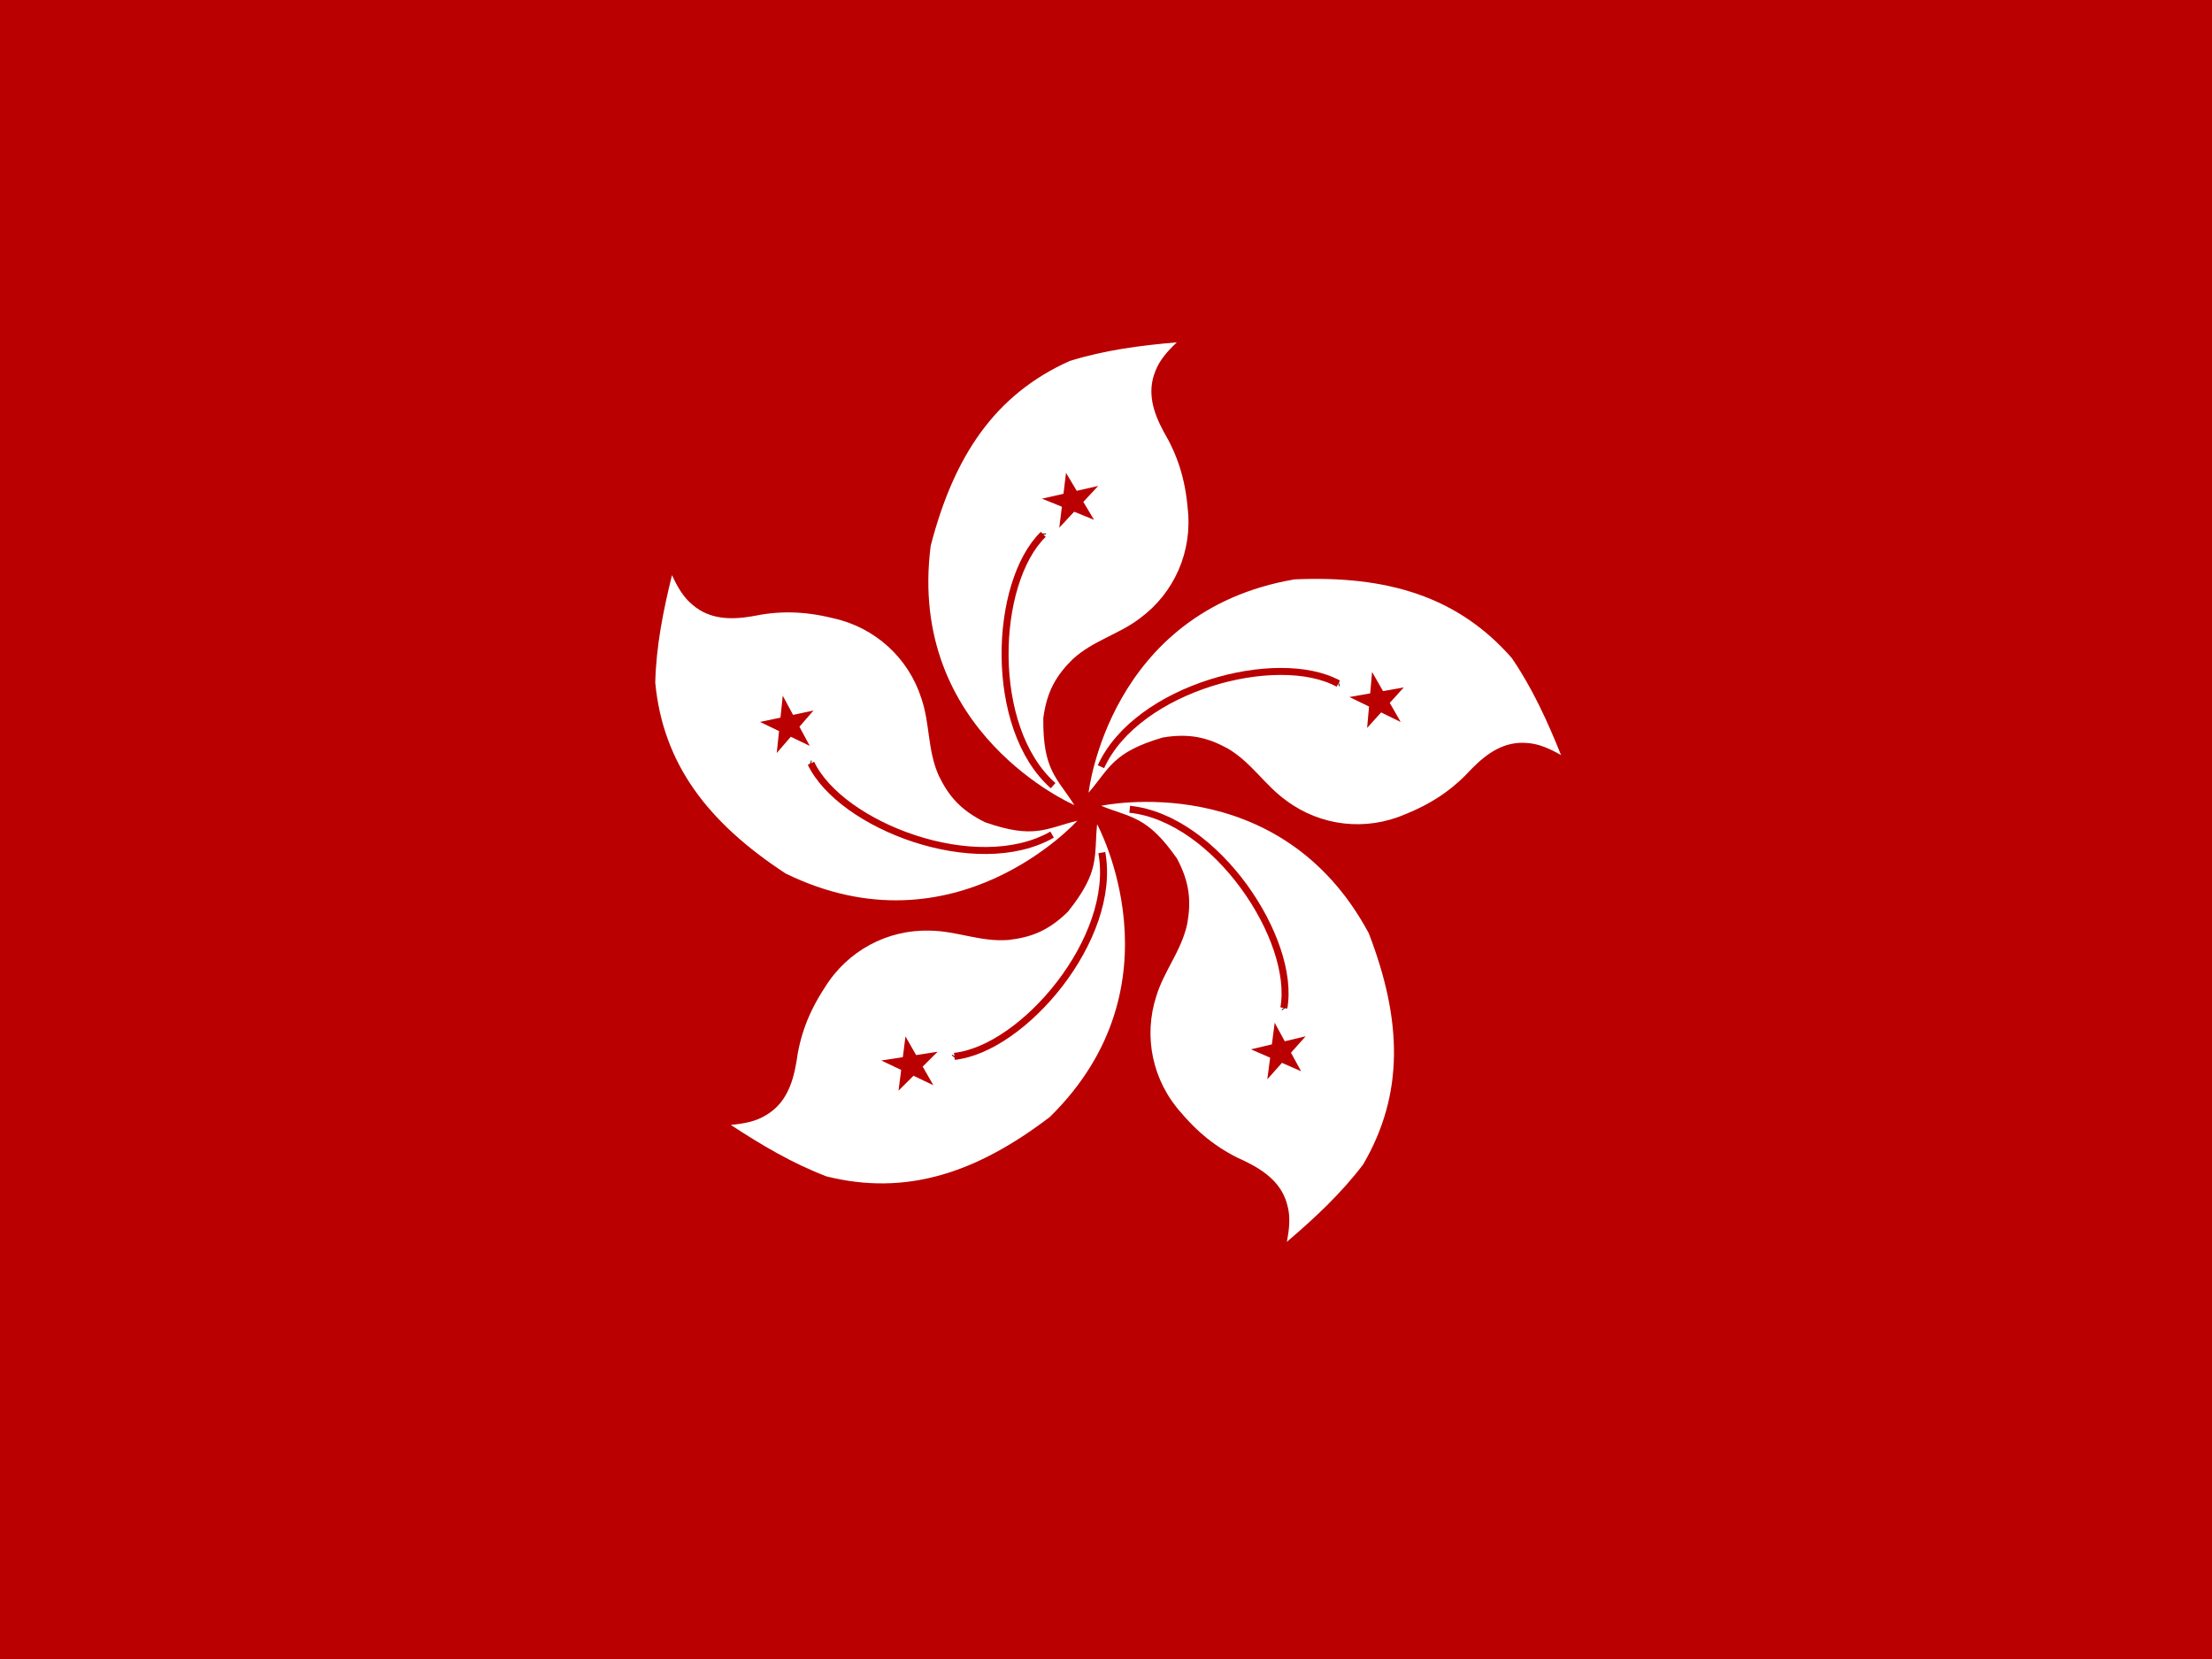
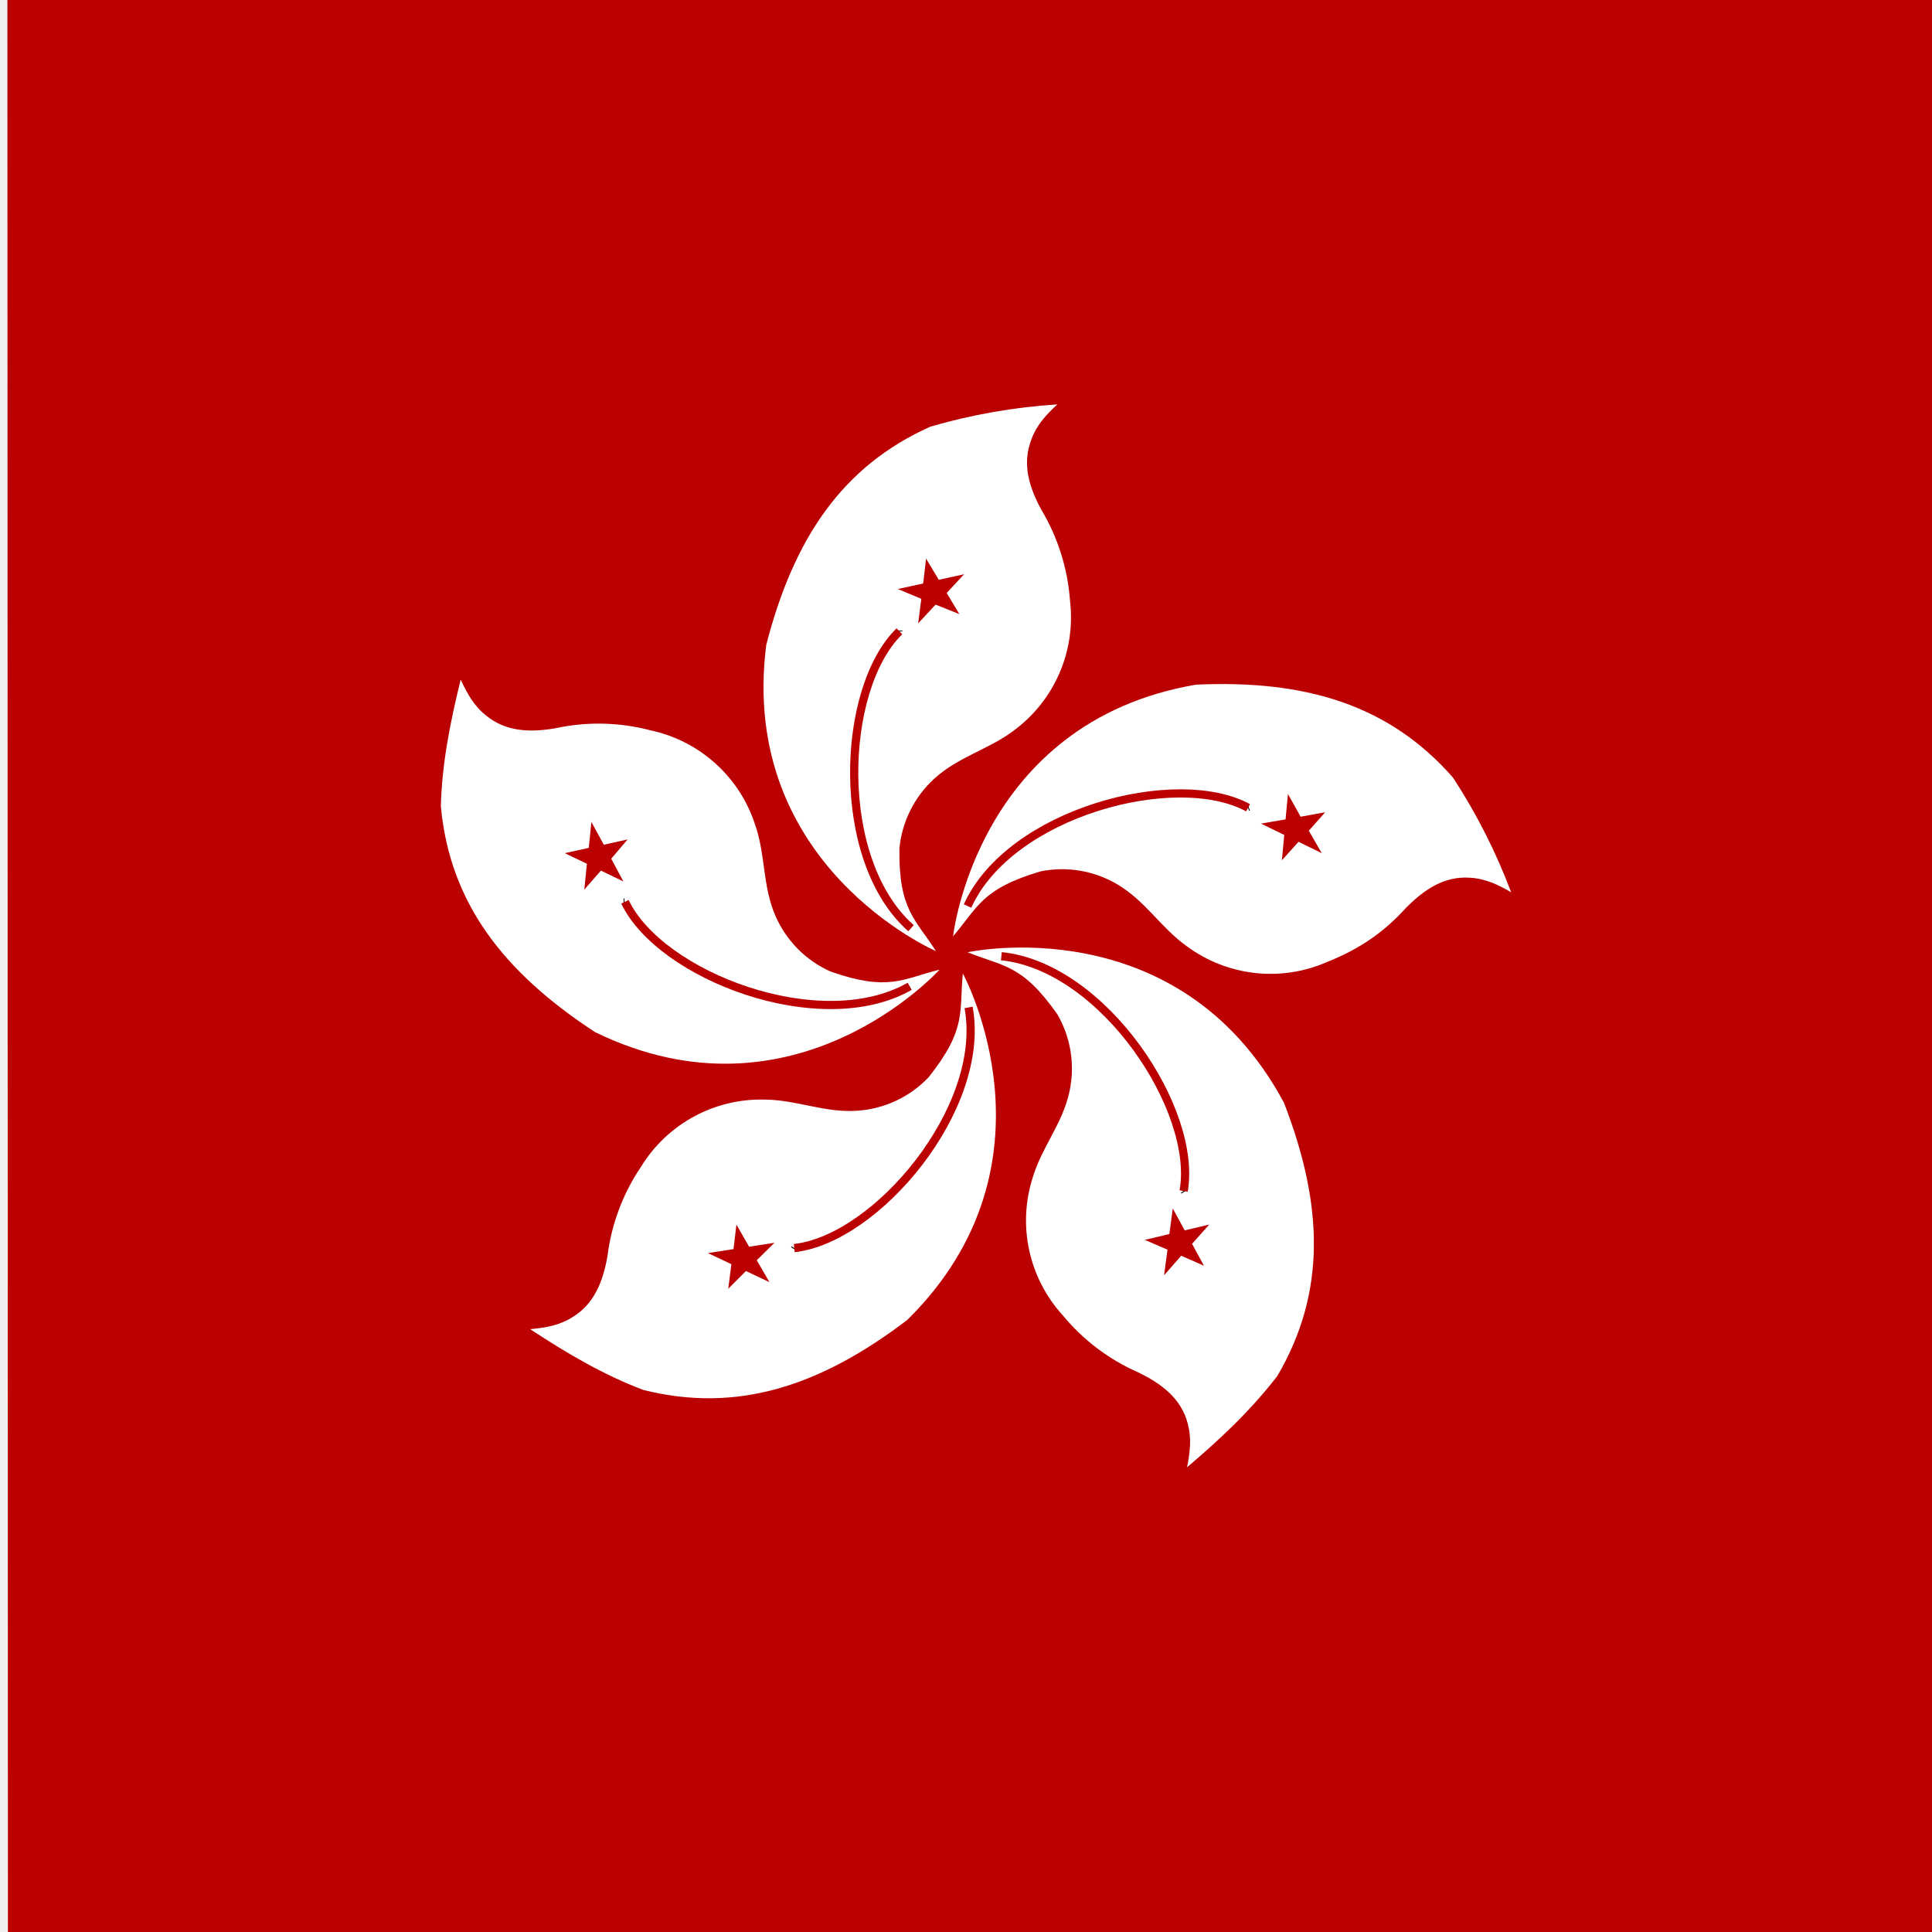
- <svg xmlns="http://www.w3.org/2000/svg" height="480" width="640" id="flag-icon-css-hk">
+ <svg xmlns="http://www.w3.org/2000/svg" id="flag-icon-css-hk" viewBox="0 0 512 512">
  <defs>
    <clipPath id="a">
-       <path fill-opacity=".67" d="M-89.048 0h682.67v512h-682.67z" />
+       <path fill-opacity=".7" d="M164.8 0H909v744H165z" />
    </clipPath>
  </defs>
-   <g clip-path="url(#a)" transform="translate(83.48) scale(.94)">
-     <path fill-rule="evenodd" fill="#ba0000" d="M618 512h-731.43V0H618z" />
-     <path d="M241.874 247.803s-51.62-22.226-44.213-79.817c7.172-27.723 19.837-46.602 42.78-56.878 10.753-3.346 21.748-4.78 32.98-5.736-2.95 2.788-5.417 5.577-6.692 9.082-2.47 6.293-.638 12.347 2.628 18.4 4.142 7.01 6.61 14.26 7.408 23.66 1.513 13.223-4.142 25.97-14.578 33.697-6.612 5.1-14.418 6.852-20.792 12.667-4.938 4.86-7.965 9.72-9.08 18.162-.16 16.09 4.223 18.322 9.56 26.766z" fill-rule="evenodd" fill="#fff" />
-     <path d="M232.076 164.476v-.238" fill-rule="evenodd" stroke="#000" stroke-width="2.152" fill="#ba0000" />
-     <path d="M235.337 241.823c-20.078-17.766-18.323-62.45-3.027-77.347" stroke="#ba0000" stroke-width="2.152" fill="none" />
-     <path fill-rule="evenodd" fill="#ba0000" d="M244.634 154.48l3.3 5.518-6.12-2.493-4.574 4.91.8-6.445-6.126-2.484 6.614-1.49.787-6.446 3.29 5.525 6.61-1.5" />
-     <path d="M246.26 243.992s6.125-55.866 63.36-65.66c28.607-1.267 50.368 5.31 66.916 24.234 6.35 9.302 10.942 19.393 15.147 29.852-3.53-2.002-6.918-3.545-10.643-3.736-6.74-.518-11.992 3.008-16.824 7.904-5.488 6.015-11.696 10.498-20.45 14.015-12.2 5.323-26.044 3.65-36.49-4.063-6.81-4.828-10.774-11.777-18.2-16.168-6.095-3.298-11.63-4.768-20.028-3.36-15.432 4.562-16.28 9.406-22.79 16.983z" fill-rule="evenodd" fill="#fff" />
-     <path d="M323.06 210.208l.227-.07" fill-rule="evenodd" stroke="#000" stroke-width="2.152" fill="#ba0000" />
-     <path d="M250.062 235.99c11.104-24.402 54.34-35.818 73.066-25.56" stroke="#ba0000" stroke-width="2.152" fill="none" />
-     <path fill-rule="evenodd" fill="#ba0000" d="M336.298 219.285l-4.31 4.77.59-6.58-6.035-2.934 6.396-1.123.58-6.584 3.362 5.887 6.393-1.137-4.318 4.764 3.372 5.88" />
-     <path d="M250.118 248.027s54.92-11.935 82.382 39.225c10.287 26.723 10.962 49.447-1.727 71.148-6.803 8.975-14.914 16.535-23.495 23.844.777-3.983 1.164-7.687.162-11.28-1.65-6.555-6.66-10.415-12.838-13.44-7.446-3.296-13.67-7.758-19.784-14.94-8.92-9.88-11.732-23.538-7.736-35.892 2.415-7.993 7.747-13.957 9.55-22.394 1.192-6.826.828-12.54-3.174-20.057-9.227-13.183-14.09-12.45-23.342-16.215z" fill-rule="evenodd" fill="#fff" />
-     <path d="M306.543 310.12l.14.193" fill-rule="evenodd" stroke="#000" stroke-width="2.152" fill="#ba0000" />
-     <path d="M258.913 249.09c26.665 2.78 51.22 40.15 47.44 61.165" stroke="#ba0000" stroke-width="2.152" fill="none" />
-     <path fill-rule="evenodd" fill="#ba0000" d="M302.14 325.555l-5.893-2.572 6.43-1.53.864-6.654 3.098 5.706 6.428-1.54-4.515 5.058 3.11 5.7-5.888-2.58-4.507 5.064" />
-     <path d="M248.88 253.69s26.88 49.358-14.51 90.083c-22.758 17.38-44.378 24.407-68.77 18.323-10.524-4.01-20.057-9.67-29.482-15.853 4.04-.373 7.704-1.042 10.87-3.012 5.83-3.423 8.127-9.317 9.297-16.095 1.07-8.072 3.605-15.298 8.782-23.184 6.975-11.335 19.295-17.87 32.275-17.503 8.35.074 15.57 3.515 24.175 2.877 6.885-.773 12.267-2.727 18.358-8.68 10.062-12.557 7.992-17.02 9.008-26.956z" fill-rule="evenodd" fill="#fff" />
-     <path d="M205.134 325.283l-.147.188" fill-rule="evenodd" stroke="#000" stroke-width="2.152" fill="#ba0000" />
-     <path d="M250.33 262.43c4.823 26.373-24.15 60.436-45.38 62.708" stroke="#ba0000" stroke-width="2.152" fill="none" />
-     <path fill-rule="evenodd" fill="#ba0000" d="M189.083 325.392l.813-6.378 3.275 5.74 6.63-1.04-4.61 4.577 3.284 5.737-6.12-2.912-4.6 4.584.824-6.377-6.127-2.902" />
-     <g>
-       <path d="M242.792 252.62s-37.622 41.75-89.786 16.245c-23.953-15.692-37.766-33.748-40.13-58.774.283-11.258 2.454-22.13 5.155-33.074 1.695 3.686 3.543 6.92 6.454 9.252 5.166 4.36 11.49 4.568 18.27 3.42 7.97-1.673 15.627-1.683 24.785.58 13.008 2.813 23.264 12.26 27.232 24.625 2.705 7.9 1.858 15.854 5.32 23.757 3.016 6.237 6.647 10.664 14.284 14.43 15.188 5.32 18.71 1.885 28.42-.46z" fill-rule="evenodd" fill="#fff" />
-       <path d="M160.732 235.146l-.226-.076" fill-rule="evenodd" stroke="#000" stroke-width="2.152" fill="#ba0000" />
-       <path d="M235.03 256.89c-23.27 13.312-65.026-2.696-74.223-21.965" stroke="#ba0000" stroke-width="2.152" fill="none" />
-       <path fill-rule="evenodd" fill="#ba0000" d="M155.296 220.043l6.286-1.352-4.327 4.997 3.183 5.907-5.847-2.826-4.32 5.002.714-6.74-5.852-2.816 6.288-1.34.702-6.744" />
-     </g>
+   <g clip-path="url(#a)" transform="matrix(.7 0 0 .7 -113.4 0)">
+     <path fill="#ba0000" fill-rule="evenodd" d="M1063 744.1H0V0h1063z" />
+     <path fill="#fff" fill-rule="evenodd" d="M516.4 360.1s-75-32.3-64.3-116c10.4-40.3 28.8-67.7 62.2-82.6a223 223 0 0 1 48-8.4c-4.4 4-8 8.1-9.8 13.2-3.6 9.2-1 18 3.8 26.8a78 78 0 0 1 10.8 34.4 53.2 53.2 0 0 1-21.2 49c-9.6 7.3-21 9.9-30.2 18.3a41.1 41.1 0 0 0-13.2 26.4c-.3 23.4 6.1 26.7 13.9 39z" />
+     <path fill="#ba0000" fill-rule="evenodd" stroke="#000" stroke-width="3.1" d="M502.1 239v-.3" />
+     <path fill="none" stroke="#ba0000" stroke-width="3.1" d="M506.9 351.4c-29.2-25.8-26.7-90.7-4.4-112.4" />
+     <path fill="#ba0000" fill-rule="evenodd" d="M501.9 223l9.6-2.1 1.1-9.4 4.8 8 9.6-2.1-6.6 7.1 4.8 8-9-3.6-6.6 7.1 1.2-9.3" />
+     <path fill="#fff" fill-rule="evenodd" d="M522.8 354.6s8.9-81.2 92-95.4c41.6-1.9 73.2 7.7 97.3 35.2a223.4 223.4 0 0 1 22 43.4c-5.1-3-10-5.2-15.5-5.5-9.8-.7-17.4 4.4-24.4 11.5-8 8.8-17 15.3-29.8 20.4a53.3 53.3 0 0 1-53-5.9c-9.9-7-15.6-17.1-26.4-23.5a41 41 0 0 0-29.1-4.9c-22.5 6.7-23.7 13.7-33.2 24.7z" />
+     <path fill="#ba0000" fill-rule="evenodd" stroke="#000" stroke-width="3.1" d="M634.4 305.5l.3-.1" />
+     <path fill="none" stroke="#ba0000" stroke-width="3.1" d="M528.3 343c16.1-35.5 79-52 106.2-37.2" />
+     <path fill="#ba0000" fill-rule="evenodd" d="M649.6 300.6l4.8 8.6 9.3-1.7-6.2 7 4.9 8.5-8.8-4.3-6.3 7 .9-9.6-8.8-4.3 9.3-1.6" />
+     <path fill="#fff" fill-rule="evenodd" d="M528.4 360.5s79.8-17.4 119.7 57c15 38.8 16 71.8-2.5 103.4-10 13-21.7 24-34.2 34.6 1.2-5.8 1.7-11.2.3-16.4-2.4-9.5-9.7-15.1-18.7-19.5a77.2 77.2 0 0 1-28.7-21.7 53.3 53.3 0 0 1-11.3-52.2c3.5-11.6 11.3-20.3 13.9-32.5a41 41 0 0 0-4.6-29.2c-13.4-19.1-20.5-18-34-23.5z" />
+     <path fill="#ba0000" fill-rule="evenodd" stroke="#000" stroke-width="3.1" d="M610.4 450.7l.2.3" />
+     <path fill="none" stroke="#ba0000" stroke-width="3.1" d="M541.1 362c38.8 4 74.5 58.4 69 88.9" />
+     <path fill="#ba0000" fill-rule="evenodd" d="M619.8 463.6l-6.5 7.3 4.5 8.3-8.6-3.8-6.5 7.4 1.3-9.7-8.6-3.7 9.3-2.2 1.3-9.7 4.5 8.3" />
+     <path fill="#fff" fill-rule="evenodd" d="M526.6 368.7s39 71.7-21.1 131c-33.1 25.2-64.5 35.4-100 26.5-15.3-5.8-29.1-14-42.8-23 5.8-.5 11.2-1.5 15.8-4.4 8.4-5 11.8-13.5 13.5-23.4a77.2 77.2 0 0 1 12.7-33.7 53.2 53.2 0 0 1 47-25.4c12 .1 22.6 5.1 35 4.2a41 41 0 0 0 26.8-12.6c14.6-18.3 11.6-24.8 13-39.2z" />
+     <path fill="#ba0000" fill-rule="evenodd" stroke="#000" stroke-width="3.1" d="M463 472.7l-.2.3" />
+     <path fill="none" stroke="#ba0000" stroke-width="3.1" d="M528.7 381.4c7 38.3-35.1 87.8-66 91.1" />
+     <path fill="#ba0000" fill-rule="evenodd" d="M453.3 485.4l-8.9-4.2-6.7 6.7 1.2-9.3-8.9-4.2 9.7-1.5 1.1-9.3 4.8 8.4 9.6-1.5-6.7 6.6" />
+     <path fill="#fff" fill-rule="evenodd" d="M517.7 367.1s-54.7 60.7-130.5 23.6c-34.8-22.8-54.9-49-58.3-85.4.4-16.3 3.6-32.1 7.5-48 2.5 5.3 5.1 10 9.4 13.4 7.5 6.3 16.7 6.7 26.5 5a77.2 77.2 0 0 1 36 .8 53.3 53.3 0 0 1 39.6 35.8c4 11.5 2.7 23 7.7 34.5a41 41 0 0 0 20.8 21c22 7.7 27.2 2.8 41.3-.7z" />
+     <path fill="#ba0000" fill-rule="evenodd" stroke="#000" stroke-width="3.1" d="M398.4 341.7h-.3" />
+     <path fill="none" stroke="#ba0000" stroke-width="3.1" d="M506.4 373.4c-33.8 19.3-94.5-4-107.8-32" />
+     <path fill="#ba0000" fill-rule="evenodd" d="M383.2 336.8l1-9.8-8.4-4 9.1-2 1-9.8 4.7 8.6 9-2-6.2 7.3 4.6 8.6-8.5-4.1" />
  </g>
</svg>
